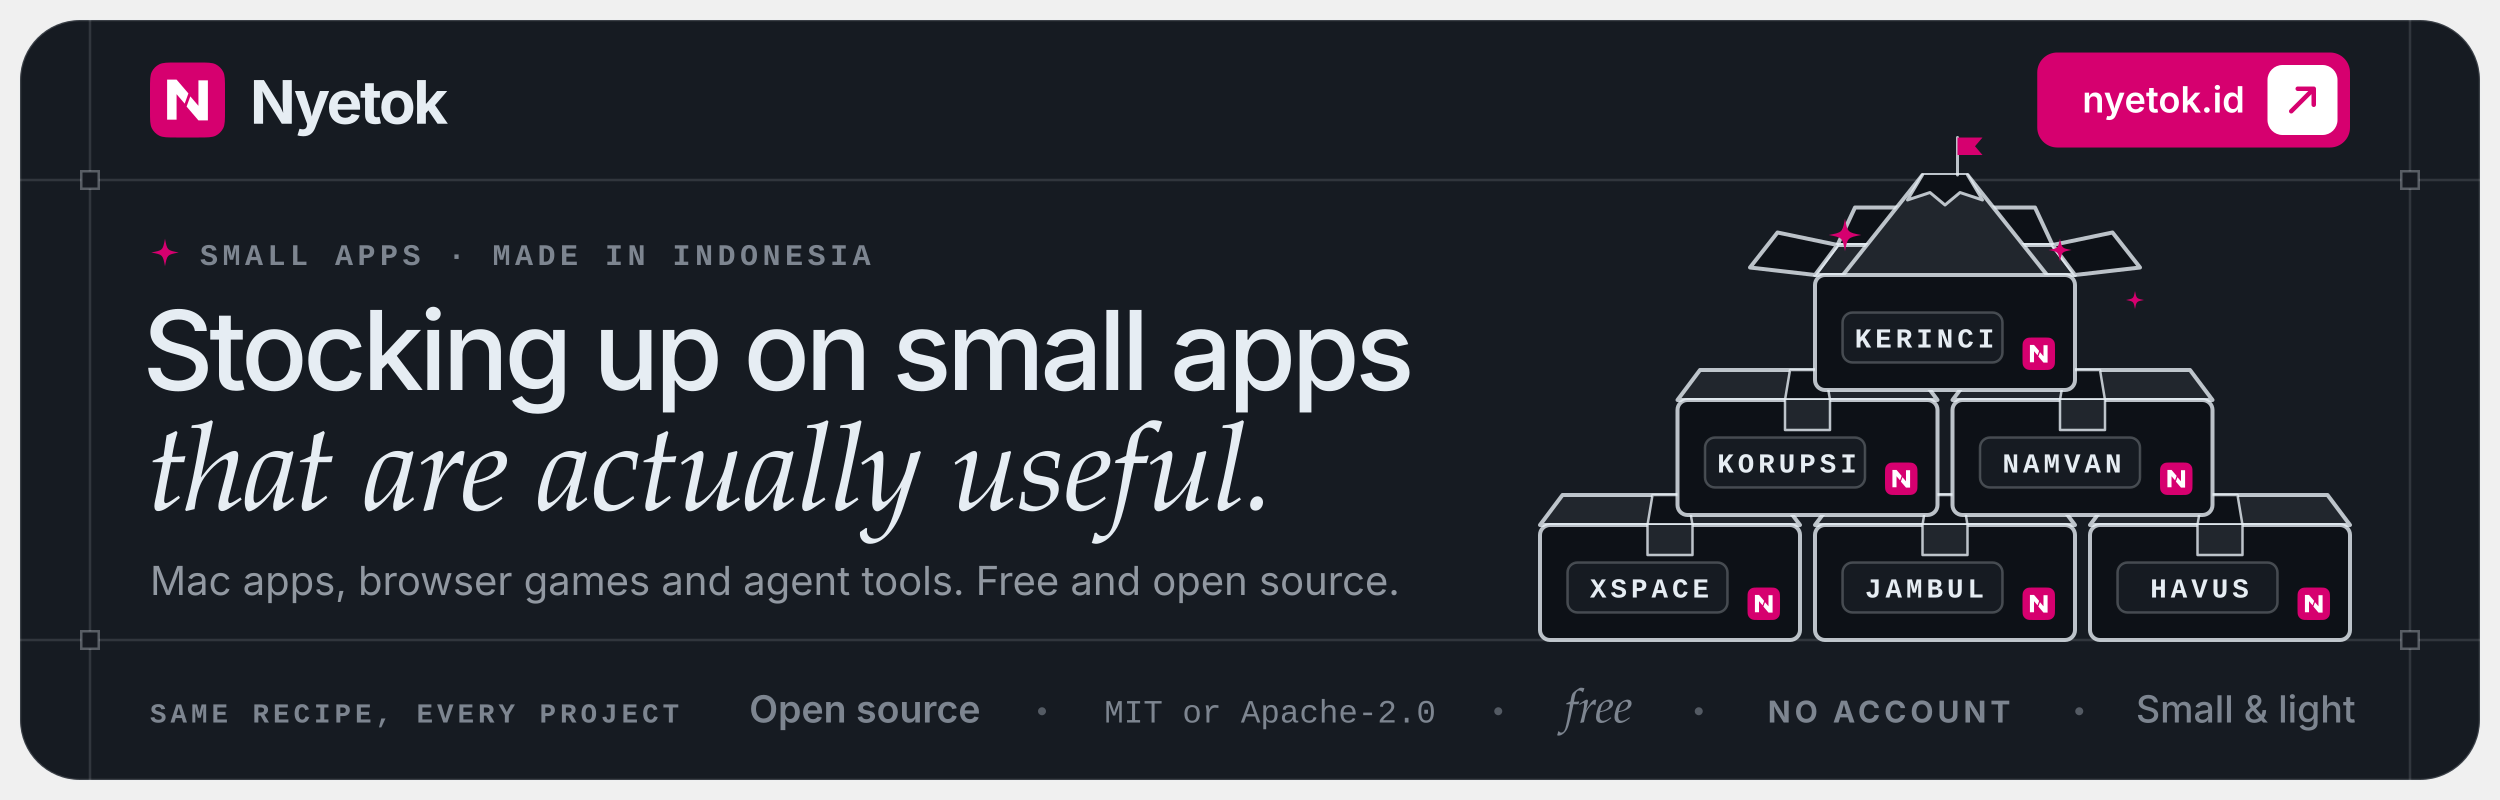
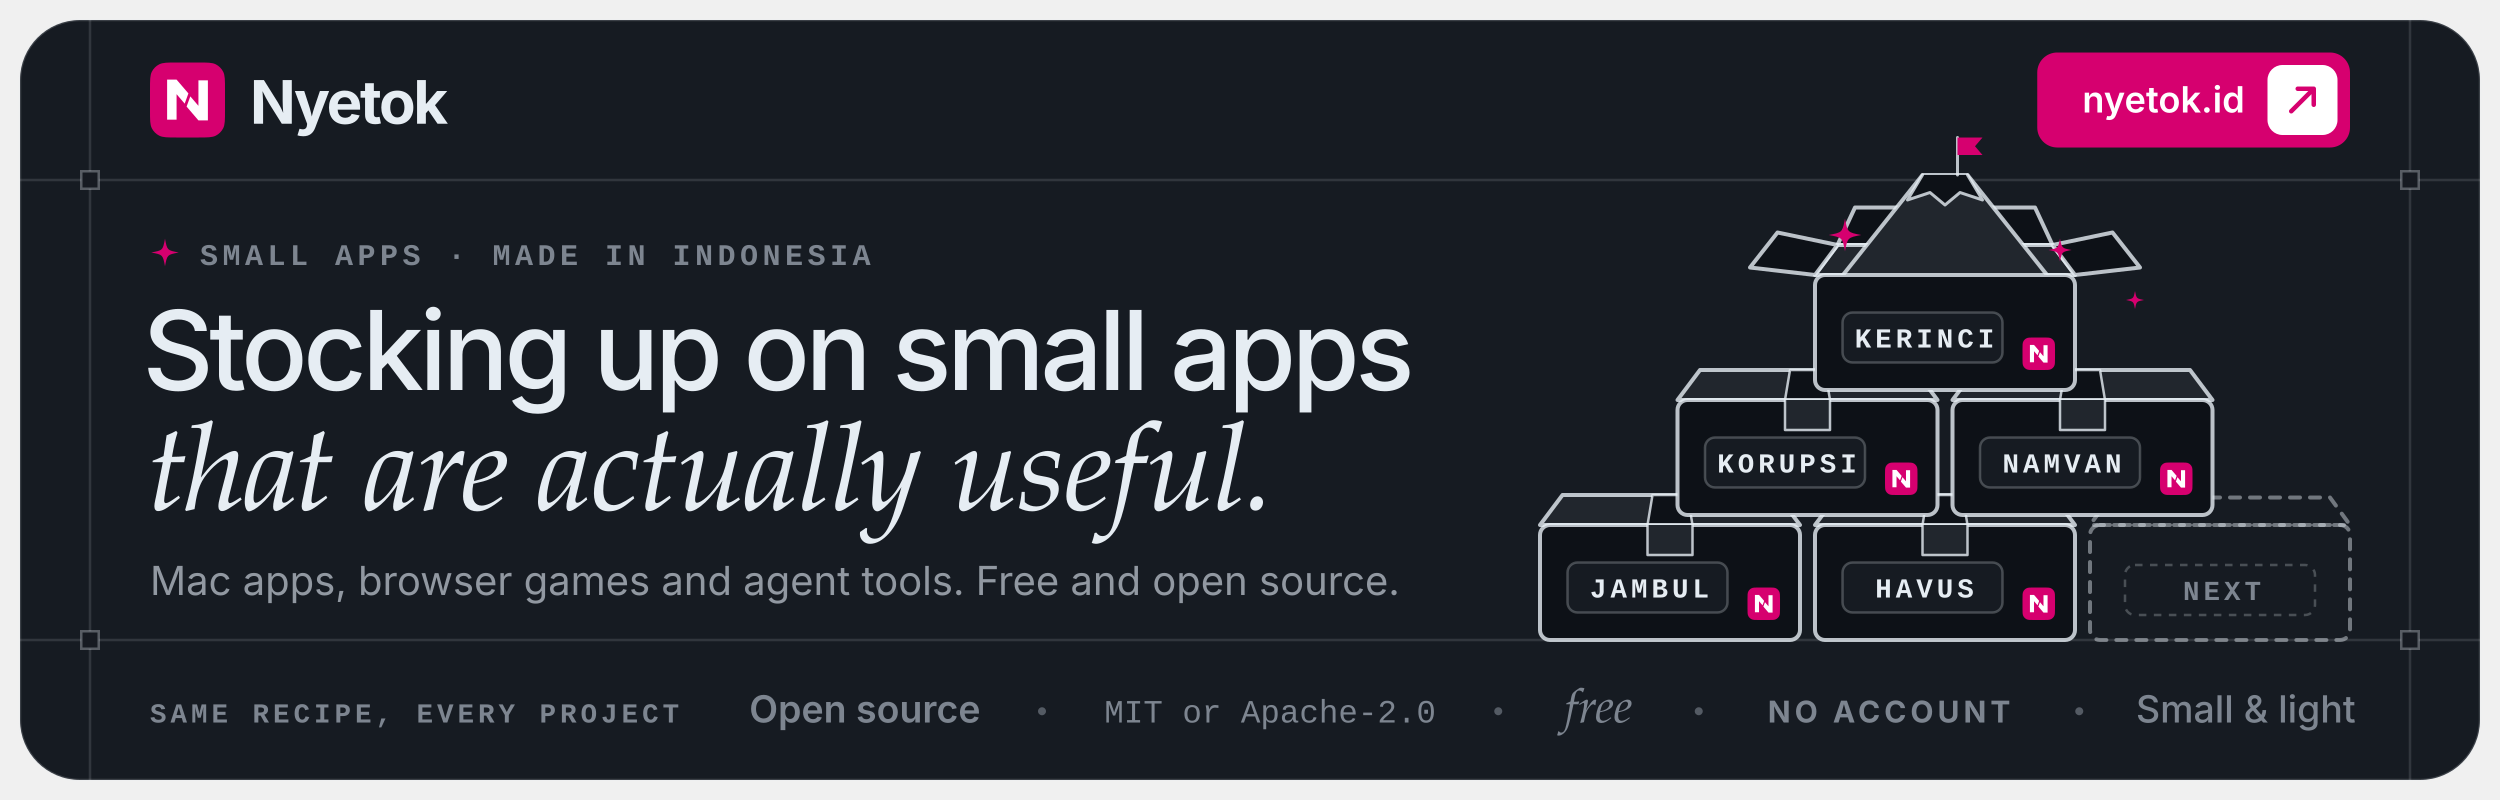
<svg xmlns="http://www.w3.org/2000/svg" width="1000" height="320" viewBox="0 0 1000 320" role="img" aria-label="Nyetok: stocking up on small apps that are actually useful. Mac apps, browser games and agent tools, free and open source, made in Indonesia. The same recipe in every project: open source under MIT or Apache-2.0, free, no account, small and light. nyetok.id">
  <style>text{font-family:"Inter",-apple-system,BlinkMacSystemFont,"Segoe UI","Noto Sans",Helvetica,Arial,sans-serif}.mono{font-family:ui-monospace,SFMono-Regular,"SF Mono",Menlo,Consolas,"Liberation Mono",monospace}.serif{font-family:"Instrument Serif","Iowan Old Style","Palatino Linotype",Palatino,Georgia,serif;font-style:italic}.grow{transform-box:fill-box;transform-origin:center}@media (prefers-reduced-motion:reduce){*{animation:none!important}}@keyframes bob{0%,100%{transform:translateY(0)}50%{transform:translateY(-4px)}}.bob{animation:bob 3.6s ease-in-out infinite}@keyframes tw{0%,100%{opacity:.3;transform:scale(.55)}50%{opacity:1;transform:scale(1)}}.tw{animation:tw 2.8s ease-in-out infinite both}</style>
  <defs>
    <clipPath id="c">
      <rect x="8" y="8" width="984" height="304" rx="24" />
    </clipPath>
  </defs>
  <rect x="8" y="8" width="984" height="304" rx="24" fill="#161b22" stroke="#e6edf3" stroke-opacity="0.18" />
  <g clip-path="url(#c)" fill="none" stroke="#e6edf3" stroke-opacity="0.13">
    <path d="M36 8V312" />
    <path d="M964 8V312" />
    <path d="M8 72H992" />
    <path d="M8 256H992" />
  </g>
  <rect x="32.5" y="68.5" width="7" height="7" fill="#161b22" stroke="#e6edf3" stroke-opacity="0.32" />
  <rect x="32.5" y="252.5" width="7" height="7" fill="#161b22" stroke="#e6edf3" stroke-opacity="0.32" />
  <rect x="960.5" y="68.5" width="7" height="7" fill="#161b22" stroke="#e6edf3" stroke-opacity="0.32" />
  <rect x="960.5" y="252.5" width="7" height="7" fill="#161b22" stroke="#e6edf3" stroke-opacity="0.32" />
  <g transform="translate(60 25) scale(0.03641) translate(-100 -100)">
    <path d="M396.64 100h230.72c103.83 0 155.75 0 195.41 20.21a185.4 185.4 0 0 1 81.02 81.02C924 240.89 924 292.81 924 396.64v230.72c0 103.83 0 155.75-20.21 195.41a185.4 185.4 0 0 1-81.02 81.02C783.11 924 731.19 924 627.36 924H396.64c-103.83 0-155.75 0-195.41-20.21a185.4 185.4 0 0 1-81.02-81.02C100 783.11 100 731.19 100 627.36V396.64c0-103.83 0-155.75 20.21-195.41a185.4 185.4 0 0 1 81.02-81.02C240.89 100 292.81 100 396.64 100Z" fill="#d6006f" />
    <path d="M288 728V288h104l129.98 151.64-40.88 112.31L392 448v280ZM736 296v440H632L502.02 584.36l40.88-112.31L632 576V296Z" fill="#fff" />
  </g>
  <text x="100" y="49.5" font-size="24" fill="#e6edf3" font-weight="650" letter-spacing="-0.96">Nyetok</text>
  <rect x="814.9" y="21" width="125.1" height="38" rx="8" fill="#d6006f" />
  <text x="832.909" y="45" font-size="14.5" fill="#fff" font-weight="600">nyetok.id</text>
  <rect x="907.0" y="26" width="28" height="28" rx="6" fill="#fff" />
  <path d="M916.5 44.5L925.5 35.5M919.1 35.5H925.5V41.9" fill="none" stroke="#d6006f" stroke-width="1.8" stroke-linecap="round" stroke-linejoin="round" />
  <path d="M66 95.5C66.88 100.12 66.88 100.12 71.5 101C66.88 101.88 66.88 101.88 66 106.5C65.12 101.88 65.12 101.88 60.5 101C65.12 100.12 65.12 100.12 66 95.5Z" fill="#d6006f" />
  <text x="80" y="106" font-size="12" fill="#7d8590" class="mono" font-weight="600" letter-spacing="1.8">SMALL APPS · MADE IN INDONESIA</text>
  <text x="57" y="156" font-size="44" fill="#e6edf3" font-weight="500" letter-spacing="-1.76">Stocking up on small apps</text>
  <text x="59" y="204" font-size="49" fill="#e6edf3" class="serif" letter-spacing="-0.4">that are actually useful.</text>
  <text x="60" y="238" font-size="16" fill="#9198a1">Mac apps, browser games and agent tools. Free and open source.</text>
  <text x="60" y="289" font-size="11" fill="#7d8590" class="mono" font-weight="600" letter-spacing="1.6">SAME RECIPE, EVERY PROJECT</text>
  <text x="345.943" y="289" font-size="15" fill="#7d8590" font-weight="600" text-anchor="middle">Open source</text>
  <circle cx="416.8" cy="284.5" r="1.6" fill="#7d8590" fill-opacity=".6" />
  <text x="508.048" y="289" font-size="13" fill="#7d8590" class="mono" text-anchor="middle">MIT or Apache-2.0</text>
  <circle cx="599.3" cy="284.5" r="1.6" fill="#7d8590" fill-opacity=".6" />
  <text x="639.41" y="289" font-size="19" fill="#7d8590" class="serif" text-anchor="middle">free</text>
  <circle cx="679.5" cy="284.5" r="1.6" fill="#7d8590" fill-opacity=".6" />
  <text x="755.628" y="289" font-size="12" fill="#7d8590" font-weight="700" letter-spacing="1.6" text-anchor="middle">NO ACCOUNT</text>
  <circle cx="831.7" cy="284.5" r="1.6" fill="#7d8590" fill-opacity=".6" />
  <text x="898.322" y="289" font-size="15" fill="#7d8590" font-weight="500" text-anchor="middle">Small &amp; light</text>
  <path d="M625 198H711L720 210H616Z" fill="#21262d" stroke="#e6edf3" stroke-opacity="0.80" stroke-width="1.6" stroke-linejoin="round" stroke-linecap="round" />
  <path d="M661 198H675L677 210H659Z" fill="#0d1117" stroke="#e6edf3" stroke-opacity="0.80" stroke-width="1" stroke-linejoin="round" stroke-linecap="round" />
  <rect x="616" y="210" width="104" height="46" rx="4" fill="#0d1117" stroke="#e6edf3" stroke-opacity="0.80" stroke-width="1.6" stroke-linejoin="round" stroke-linecap="round" />
  <path d="M659 210V222H677V210" fill="#21262d" stroke="#e6edf3" stroke-opacity="0.80" stroke-width="1" stroke-linejoin="round" stroke-linecap="round" />
  <rect x="627" y="225" width="64" height="20" rx="4" fill="#161b22" stroke="#e6edf3" stroke-opacity="0.25" />
-   <text x="659.8" y="239" font-size="11" fill="#e6edf3" class="mono" font-weight="700" letter-spacing="1.6" text-anchor="middle">XSPACE</text>
+   <text x="659.8" y="239" font-size="11" fill="#e6edf3" class="mono" font-weight="700" letter-spacing="1.6" text-anchor="middle">JAMBUL</text>
  <g transform="translate(699 235) scale(0.01578) translate(-100 -100)">
    <path d="M396.64 100h230.72c103.83 0 155.75 0 195.41 20.21a185.4 185.4 0 0 1 81.02 81.02C924 240.89 924 292.81 924 396.64v230.72c0 103.83 0 155.75-20.21 195.41a185.4 185.4 0 0 1-81.02 81.02C783.11 924 731.19 924 627.36 924H396.64c-103.83 0-155.75 0-195.41-20.21a185.4 185.4 0 0 1-81.02-81.02C100 783.11 100 731.19 100 627.36V396.64c0-103.83 0-155.75 20.21-195.41a185.4 185.4 0 0 1 81.02-81.02C240.89 100 292.81 100 396.64 100Z" fill="#d6006f" />
    <path d="M288 728V288h104l129.98 151.64-40.88 112.31L392 448v280ZM736 296v440H632L502.02 584.36l40.88-112.31L632 576V296Z" fill="#fff" />
  </g>
  <path d="M735 198H821L830 210H726Z" fill="#21262d" stroke="#e6edf3" stroke-opacity="0.80" stroke-width="1.6" stroke-linejoin="round" stroke-linecap="round" />
  <path d="M771 198H785L787 210H769Z" fill="#0d1117" stroke="#e6edf3" stroke-opacity="0.80" stroke-width="1" stroke-linejoin="round" stroke-linecap="round" />
  <rect x="726" y="210" width="104" height="46" rx="4" fill="#0d1117" stroke="#e6edf3" stroke-opacity="0.80" stroke-width="1.6" stroke-linejoin="round" stroke-linecap="round" />
  <path d="M769 210V222H787V210" fill="#21262d" stroke="#e6edf3" stroke-opacity="0.80" stroke-width="1" stroke-linejoin="round" stroke-linecap="round" />
  <rect x="737" y="225" width="64" height="20" rx="4" fill="#161b22" stroke="#e6edf3" stroke-opacity="0.25" />
-   <text x="769.8" y="239" font-size="11" fill="#e6edf3" class="mono" font-weight="700" letter-spacing="1.6" text-anchor="middle">JAMBUL</text>
+   <text x="769.8" y="239" font-size="11" fill="#e6edf3" class="mono" font-weight="700" letter-spacing="1.6" text-anchor="middle">HAVUS</text>
  <g transform="translate(809 235) scale(0.01578) translate(-100 -100)">
    <path d="M396.64 100h230.72c103.83 0 155.75 0 195.41 20.21a185.4 185.4 0 0 1 81.02 81.02C924 240.89 924 292.81 924 396.64v230.72c0 103.83 0 155.75-20.21 195.41a185.4 185.4 0 0 1-81.02 81.02C783.11 924 731.19 924 627.36 924H396.64c-103.83 0-155.75 0-195.41-20.21a185.4 185.4 0 0 1-81.02-81.02C100 783.11 100 731.19 100 627.36V396.64c0-103.83 0-155.75 20.21-195.41a185.4 185.4 0 0 1 81.02-81.02C240.89 100 292.81 100 396.64 100Z" fill="#d6006f" />
    <path d="M288 728V288h104l129.98 151.64-40.88 112.31L392 448v280ZM736 296v440H632L502.02 584.36l40.88-112.31L632 576V296Z" fill="#fff" />
  </g>
-   <path d="M845 198H931L940 210H836Z" fill="#21262d" stroke="#e6edf3" stroke-opacity="0.80" stroke-width="1.6" stroke-linejoin="round" stroke-linecap="round" />
-   <path d="M881 198H895L897 210H879Z" fill="#0d1117" stroke="#e6edf3" stroke-opacity="0.80" stroke-width="1" stroke-linejoin="round" stroke-linecap="round" />
-   <rect x="836" y="210" width="104" height="46" rx="4" fill="#0d1117" stroke="#e6edf3" stroke-opacity="0.80" stroke-width="1.6" stroke-linejoin="round" stroke-linecap="round" />
-   <path d="M879 210V222H897V210" fill="#21262d" stroke="#e6edf3" stroke-opacity="0.80" stroke-width="1" stroke-linejoin="round" stroke-linecap="round" />
-   <rect x="847" y="225" width="64" height="20" rx="4" fill="#161b22" stroke="#e6edf3" stroke-opacity="0.25" />
-   <text x="879.8" y="239" font-size="11" fill="#e6edf3" class="mono" font-weight="700" letter-spacing="1.6" text-anchor="middle">HAVUS</text>
-   <g transform="translate(919 235) scale(0.01578) translate(-100 -100)">
-     <path d="M396.64 100h230.72c103.83 0 155.75 0 195.41 20.21a185.4 185.4 0 0 1 81.02 81.02C924 240.89 924 292.81 924 396.64v230.72c0 103.83 0 155.75-20.21 195.41a185.4 185.4 0 0 1-81.02 81.02C783.11 924 731.19 924 627.36 924H396.64c-103.83 0-155.75 0-195.41-20.21a185.4 185.4 0 0 1-81.02-81.02C100 783.11 100 731.19 100 627.36V396.64c0-103.83 0-155.75 20.21-195.41a185.4 185.4 0 0 1 81.02-81.02C240.89 100 292.81 100 396.64 100Z" fill="#d6006f" />
-     <path d="M288 728V288h104l129.98 151.64-40.88 112.31L392 448v280ZM736 296v440H632L502.02 584.36l40.88-112.31L632 576V296Z" fill="#fff" />
-   </g>
+   <path d="M844 199H932L940 210H836Z" fill="none" stroke="#e6edf3" stroke-opacity="0.44" stroke-width="1.6" stroke-linejoin="round" stroke-linecap="round" stroke-dasharray="4 4" />
+   <rect x="836" y="210" width="104" height="46" rx="4" fill="none" stroke="#e6edf3" stroke-opacity="0.44" stroke-width="1.6" stroke-linejoin="round" stroke-linecap="round" stroke-dasharray="4 4" />
+   <rect x="850" y="226" width="76" height="20" rx="4" fill="#161b22" stroke="#e6edf3" stroke-opacity="0.25" stroke-dasharray="3 3" />
+   <text x="888.8" y="240" font-size="11" fill="#7d8590" class="mono" font-weight="700" letter-spacing="1.6" text-anchor="middle">NEXT</text>
  <path d="M680 148H766L775 160H671Z" fill="#21262d" stroke="#e6edf3" stroke-opacity="0.80" stroke-width="1.6" stroke-linejoin="round" stroke-linecap="round" />
  <path d="M716 148H730L732 160H714Z" fill="#0d1117" stroke="#e6edf3" stroke-opacity="0.80" stroke-width="1" stroke-linejoin="round" stroke-linecap="round" />
  <rect x="671" y="160" width="104" height="46" rx="4" fill="#0d1117" stroke="#e6edf3" stroke-opacity="0.80" stroke-width="1.6" stroke-linejoin="round" stroke-linecap="round" />
  <path d="M714 160V172H732V160" fill="#21262d" stroke="#e6edf3" stroke-opacity="0.80" stroke-width="1" stroke-linejoin="round" stroke-linecap="round" />
  <rect x="682" y="175" width="64" height="20" rx="4" fill="#161b22" stroke="#e6edf3" stroke-opacity="0.25" />
  <text x="714.8" y="189" font-size="11" fill="#e6edf3" class="mono" font-weight="700" letter-spacing="1.6" text-anchor="middle">KORUPSI</text>
  <g transform="translate(754 185) scale(0.01578) translate(-100 -100)">
    <path d="M396.64 100h230.72c103.83 0 155.75 0 195.41 20.21a185.4 185.4 0 0 1 81.02 81.02C924 240.89 924 292.81 924 396.64v230.72c0 103.83 0 155.75-20.21 195.41a185.4 185.4 0 0 1-81.02 81.02C783.11 924 731.19 924 627.36 924H396.64c-103.83 0-155.75 0-195.41-20.21a185.4 185.4 0 0 1-81.02-81.02C100 783.11 100 731.19 100 627.36V396.64c0-103.83 0-155.75 20.21-195.41a185.4 185.4 0 0 1 81.02-81.02C240.89 100 292.81 100 396.64 100Z" fill="#d6006f" />
    <path d="M288 728V288h104l129.98 151.64-40.88 112.31L392 448v280ZM736 296v440H632L502.02 584.36l40.88-112.31L632 576V296Z" fill="#fff" />
  </g>
  <path d="M790 148H876L885 160H781Z" fill="#21262d" stroke="#e6edf3" stroke-opacity="0.80" stroke-width="1.6" stroke-linejoin="round" stroke-linecap="round" />
  <path d="M826 148H840L842 160H824Z" fill="#0d1117" stroke="#e6edf3" stroke-opacity="0.80" stroke-width="1" stroke-linejoin="round" stroke-linecap="round" />
  <rect x="781" y="160" width="104" height="46" rx="4" fill="#0d1117" stroke="#e6edf3" stroke-opacity="0.80" stroke-width="1.6" stroke-linejoin="round" stroke-linecap="round" />
  <path d="M824 160V172H842V160" fill="#21262d" stroke="#e6edf3" stroke-opacity="0.80" stroke-width="1" stroke-linejoin="round" stroke-linecap="round" />
  <rect x="792" y="175" width="64" height="20" rx="4" fill="#161b22" stroke="#e6edf3" stroke-opacity="0.25" />
  <text x="824.8" y="189" font-size="11" fill="#e6edf3" class="mono" font-weight="700" letter-spacing="1.6" text-anchor="middle">NAMVAN</text>
  <g transform="translate(864 185) scale(0.01578) translate(-100 -100)">
    <path d="M396.64 100h230.72c103.83 0 155.75 0 195.41 20.21a185.4 185.4 0 0 1 81.02 81.02C924 240.89 924 292.81 924 396.64v230.72c0 103.83 0 155.75-20.21 195.41a185.4 185.4 0 0 1-81.02 81.02C783.11 924 731.19 924 627.36 924H396.64c-103.83 0-155.75 0-195.41-20.21a185.4 185.4 0 0 1-81.02-81.02C100 783.11 100 731.19 100 627.36V396.64c0-103.83 0-155.75 20.21-195.41a185.4 185.4 0 0 1 81.02-81.02C240.89 100 292.81 100 396.64 100Z" fill="#d6006f" />
    <path d="M288 728V288h104l129.98 151.64-40.88 112.31L392 448v280ZM736 296v440H632L502.02 584.36l40.88-112.31L632 576V296Z" fill="#fff" />
  </g>
  <path d="M735 98H821L814 83H742Z" fill="#0d1117" stroke="#e6edf3" stroke-opacity="0.80" stroke-width="1.6" stroke-linejoin="round" stroke-linecap="round" />
  <path d="M735 98H821L830 110H726Z" fill="#21262d" stroke="#e6edf3" stroke-opacity="0.80" stroke-width="1.6" stroke-linejoin="round" stroke-linecap="round" />
  <g class="bob">
    <path d="M734 114L769 70H787L822 114Z" fill="#21262d" stroke="#e6edf3" stroke-opacity="0.80" stroke-width="1.6" stroke-linejoin="round" stroke-linecap="round" />
    <path d="M769 70L763 80L772 77L778 82L784 77L793 80L787 70" fill="#0d1117" stroke="#e6edf3" stroke-opacity="0.80" stroke-width="1.2" stroke-linejoin="round" stroke-linecap="round" />
    <path d="M783 70V55" fill="none" stroke="#e6edf3" stroke-opacity="0.80" stroke-width="1.2" stroke-linejoin="round" stroke-linecap="round" />
    <path d="M783 55h10l-3 3.5 3 3.5h-10Z" fill="#d6006f" />
  </g>
  <path d="M726 110L735 98L711 93L700 107Z" fill="#0d1117" stroke="#e6edf3" stroke-opacity="0.80" stroke-width="1.6" stroke-linejoin="round" stroke-linecap="round" />
  <path d="M830 110L821 98L845 93L856 107Z" fill="#0d1117" stroke="#e6edf3" stroke-opacity="0.80" stroke-width="1.6" stroke-linejoin="round" stroke-linecap="round" />
  <rect x="726" y="110" width="104" height="46" rx="4" fill="#0d1117" stroke="#e6edf3" stroke-opacity="0.80" stroke-width="1.6" stroke-linejoin="round" stroke-linecap="round" />
  <rect x="737" y="125" width="64" height="20" rx="4" fill="#161b22" stroke="#e6edf3" stroke-opacity="0.25" />
  <text x="769.8" y="139" font-size="11" fill="#e6edf3" class="mono" font-weight="700" letter-spacing="1.6" text-anchor="middle">KERINCI</text>
  <g transform="translate(809 135) scale(0.01578) translate(-100 -100)">
    <path d="M396.64 100h230.72c103.83 0 155.75 0 195.41 20.21a185.4 185.4 0 0 1 81.02 81.02C924 240.89 924 292.81 924 396.64v230.72c0 103.83 0 155.75-20.21 195.41a185.4 185.4 0 0 1-81.02 81.02C783.11 924 731.19 924 627.36 924H396.64c-103.83 0-155.75 0-195.41-20.21a185.4 185.4 0 0 1-81.02-81.02C100 783.11 100 731.19 100 627.36V396.64c0-103.83 0-155.75 20.21-195.41a185.4 185.4 0 0 1 81.02-81.02C240.89 100 292.81 100 396.64 100Z" fill="#d6006f" />
    <path d="M288 728V288h104l129.98 151.64-40.88 112.31L392 448v280ZM736 296v440H632L502.02 584.36l40.88-112.31L632 576V296Z" fill="#fff" />
  </g>
  <path d="M738 87.5C739.04 92.96 739.04 92.96 744.5 94C739.04 95.04 739.04 95.04 738 100.5C736.96 95.04 736.96 95.04 731.5 94C736.96 92.96 736.96 92.96 738 87.5Z" fill="#d6006f" class="grow tw" style="animation-delay:0s" />
  <path d="M824 95.4C824.736 99.264 824.736 99.264 828.6 100C824.736 100.736 824.736 100.736 824 104.6C823.264 100.736 823.264 100.736 819.4 100C823.264 99.264 823.264 99.264 824 95.4Z" fill="#d6006f" class="grow tw" style="animation-delay:0.8s" />
  <path d="M854 116.4C854.576 119.424 854.576 119.424 857.6 120C854.576 120.576 854.576 120.576 854 123.6C853.424 120.576 853.424 120.576 850.4 120C853.424 119.424 853.424 119.424 854 116.4Z" fill="#d6006f" class="grow tw" style="animation-delay:1.5s" />
</svg>
